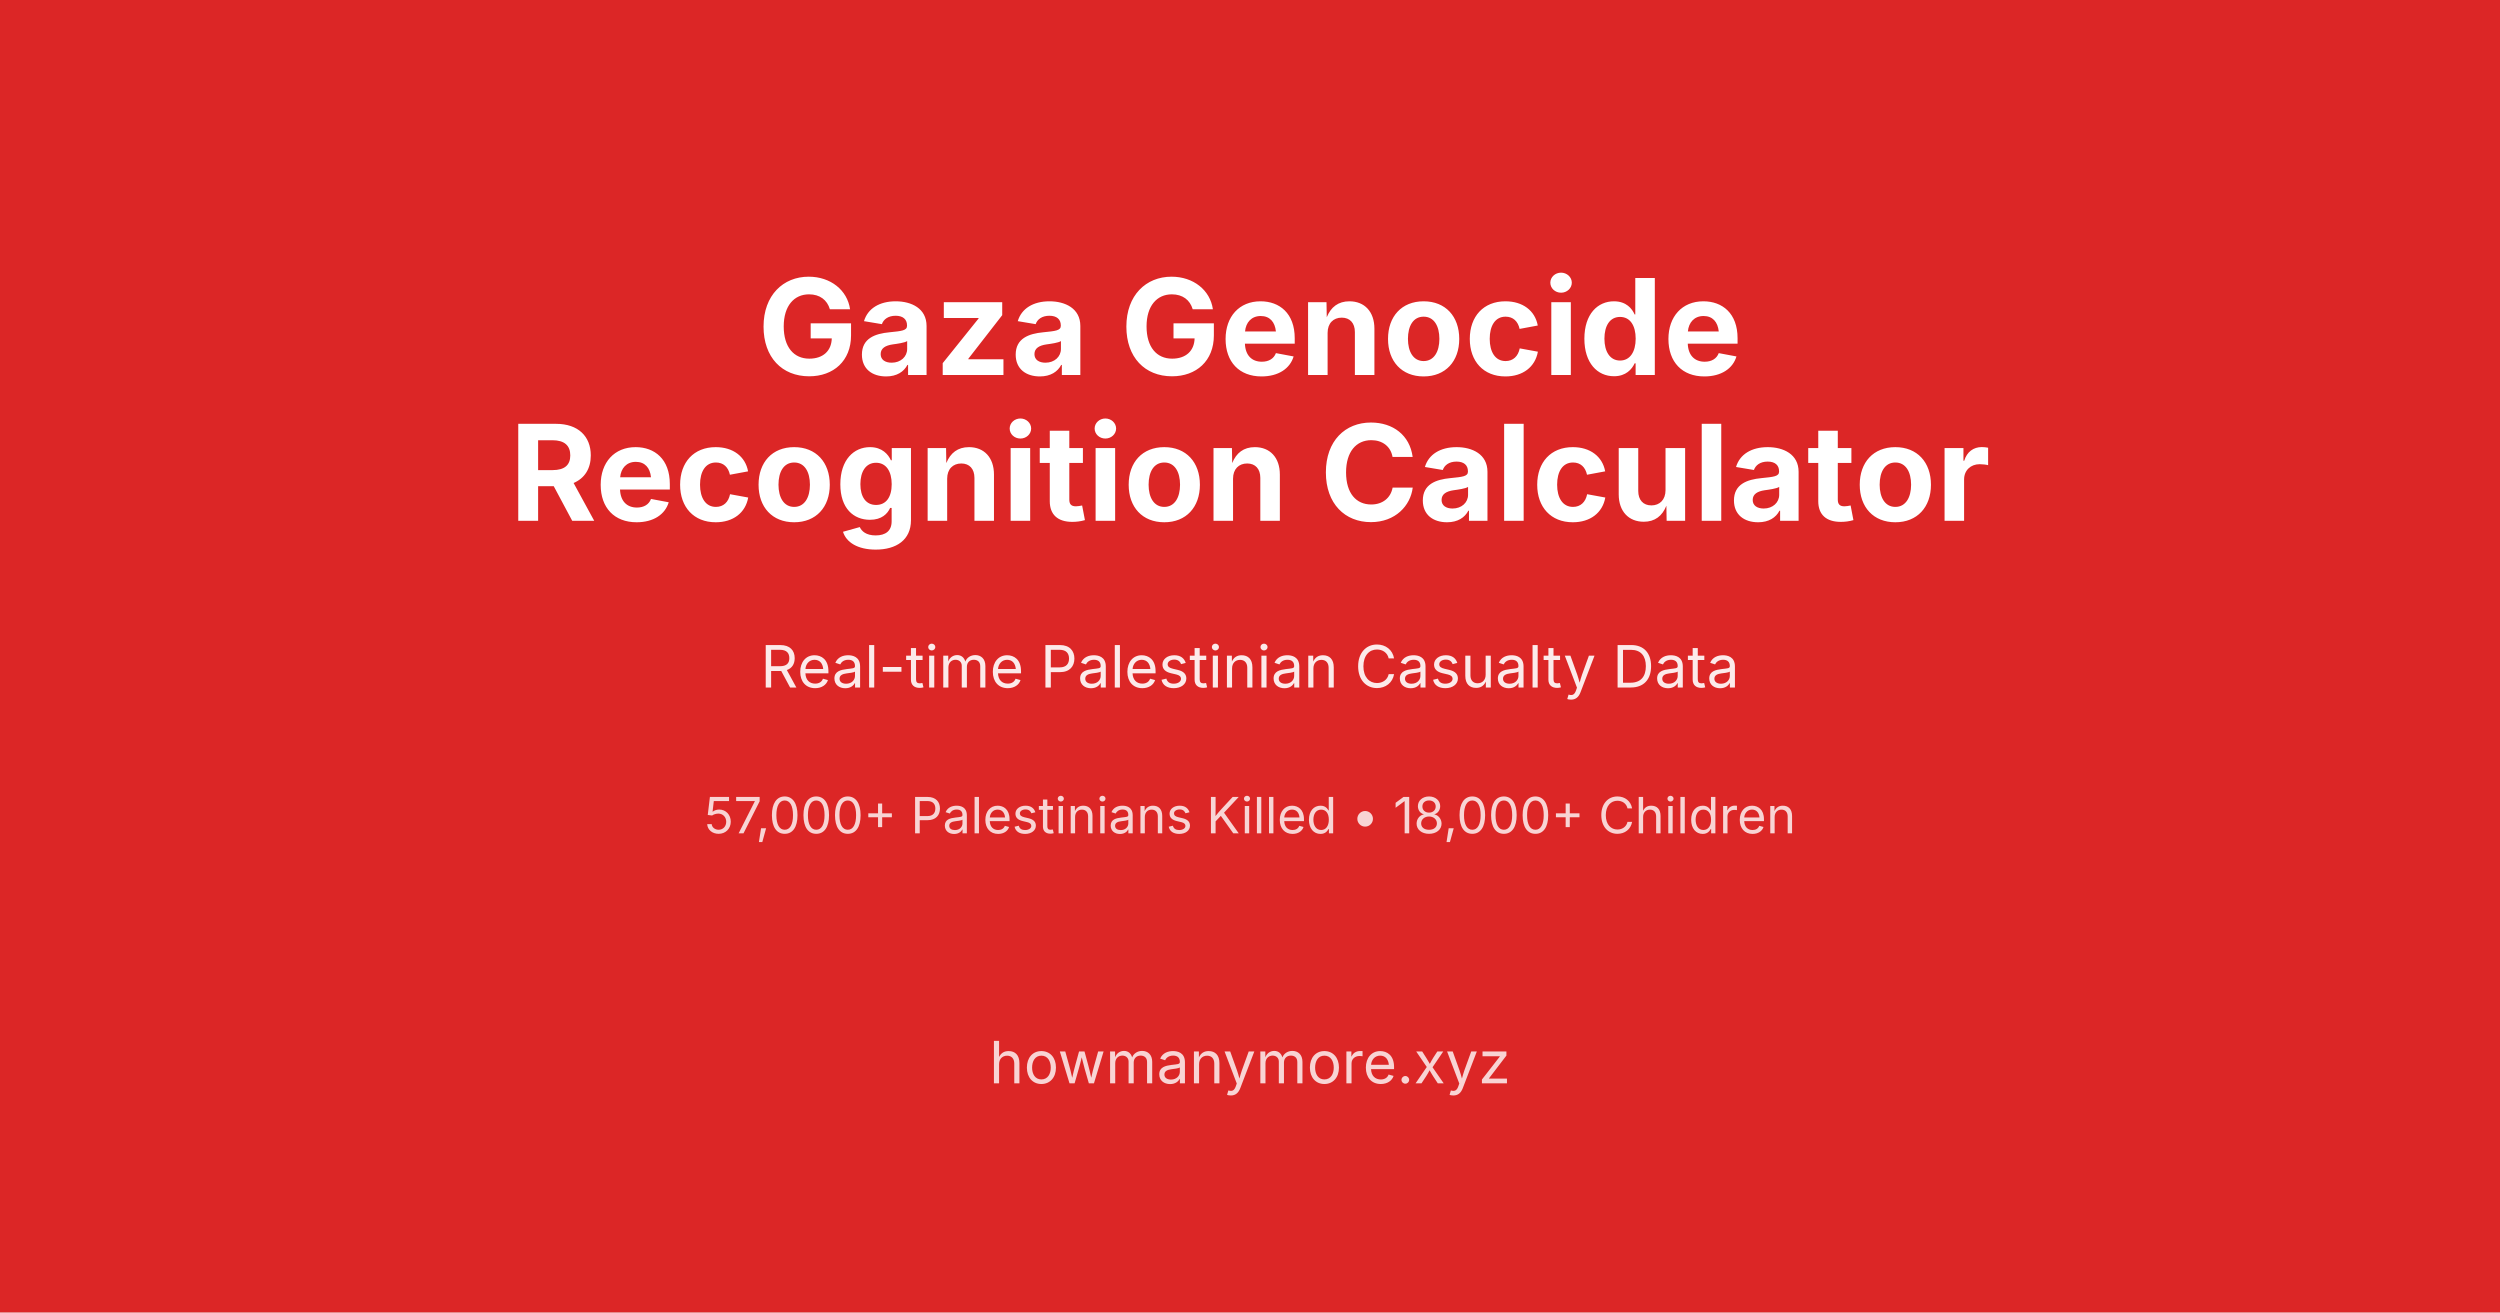
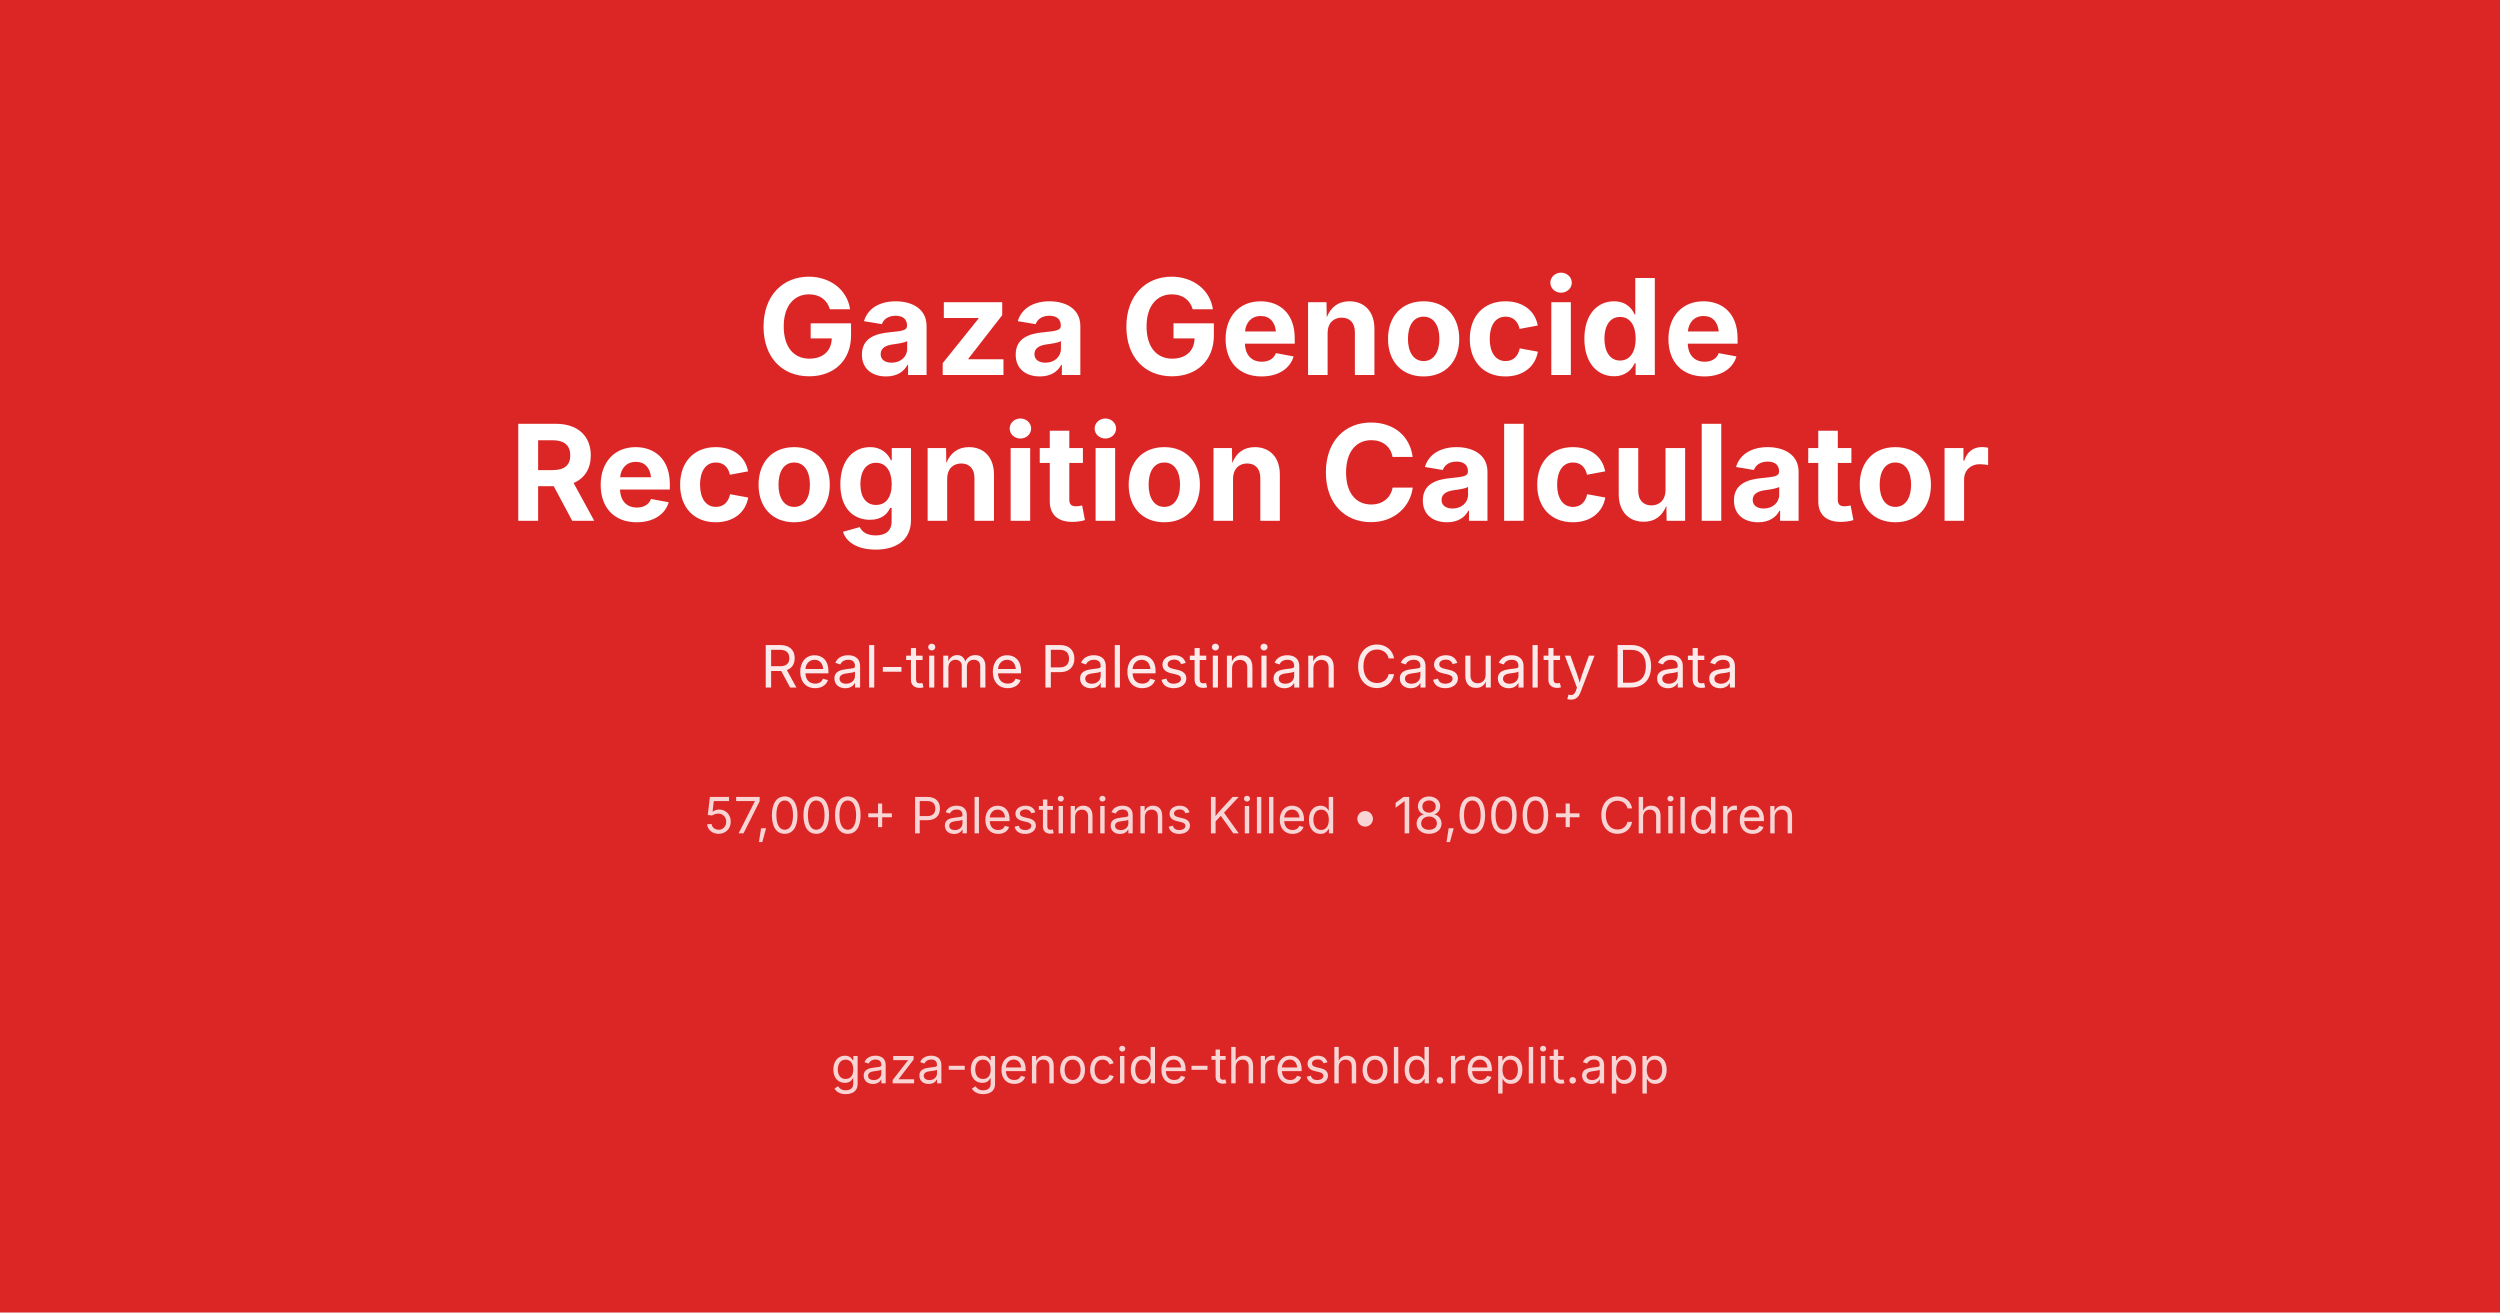
<svg xmlns="http://www.w3.org/2000/svg" width="1200" height="630" viewBox="0 0 1200 630">
  <rect width="1200" height="630" fill="#dc2626" />
  <text x="600" y="180" text-anchor="middle" font-family="system-ui, -apple-system, sans-serif" font-size="64" font-weight="bold" fill="white">
    Gaza Genocide
  </text>
  <text x="600" y="250" text-anchor="middle" font-family="system-ui, -apple-system, sans-serif" font-size="64" font-weight="bold" fill="white">
    Recognition Calculator
  </text>
  <text x="600" y="330" text-anchor="middle" font-family="system-ui, -apple-system, sans-serif" font-size="28" fill="white" opacity="0.9">
    Real-time Palestinian Casualty Data
  </text>
  <text x="600" y="400" text-anchor="middle" font-family="system-ui, -apple-system, sans-serif" font-size="24" fill="white" opacity="0.8">
    57,000+ Palestinians Killed • 18,000+ Children
  </text>
-   <text x="600" y="520" text-anchor="middle" font-family="system-ui, -apple-system, sans-serif" font-size="28" fill="white" opacity="0.8">
-     howmanymore.xyz
+   <text x="600" y="520" text-anchor="middle" font-family="system-ui, -apple-system, sans-serif" font-size="24" fill="white" opacity="0.8">
+     gaza-genocide-threshold.replit.app
  </text>
</svg>
